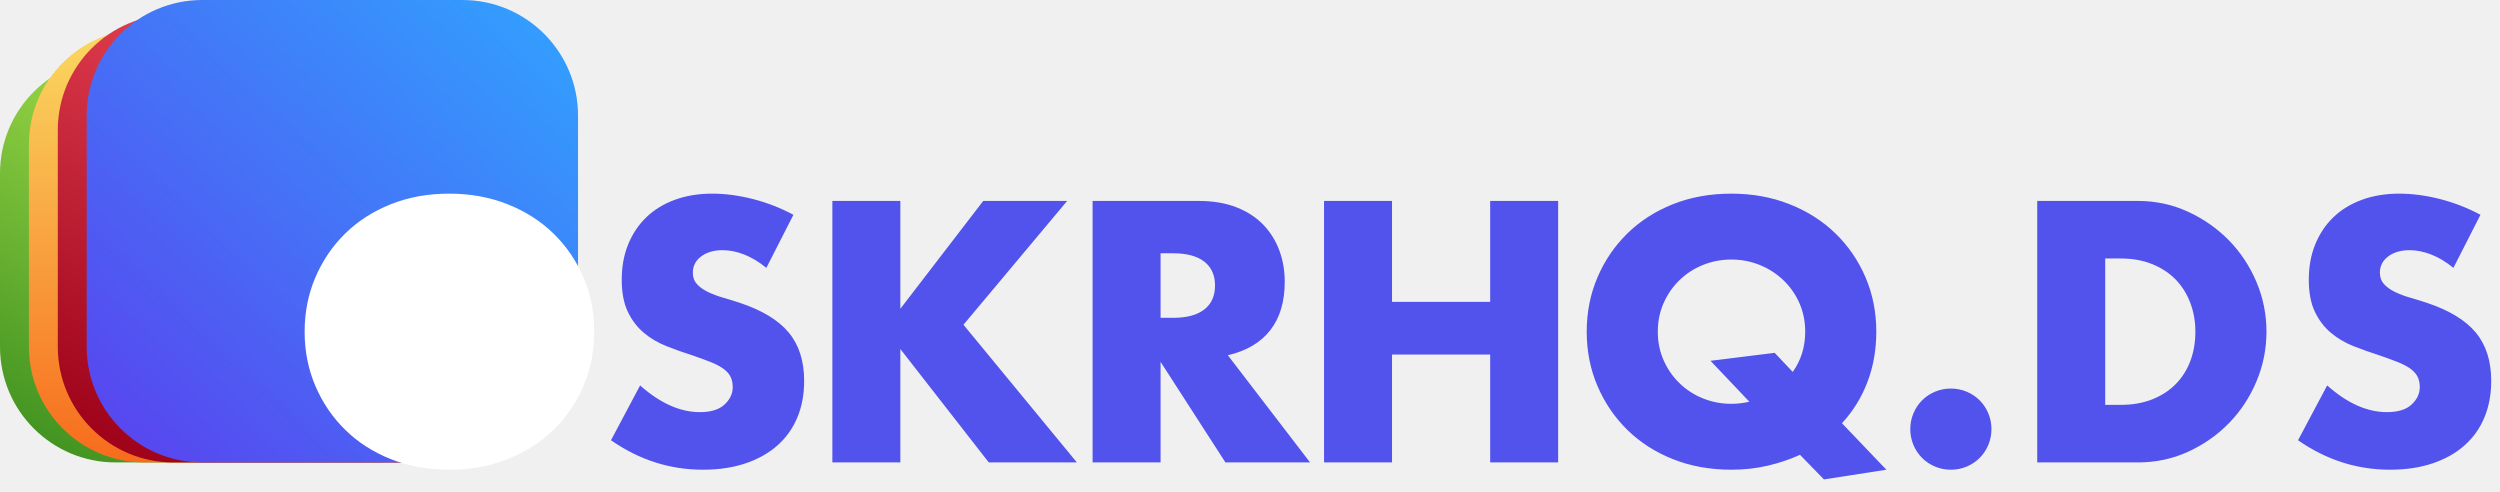
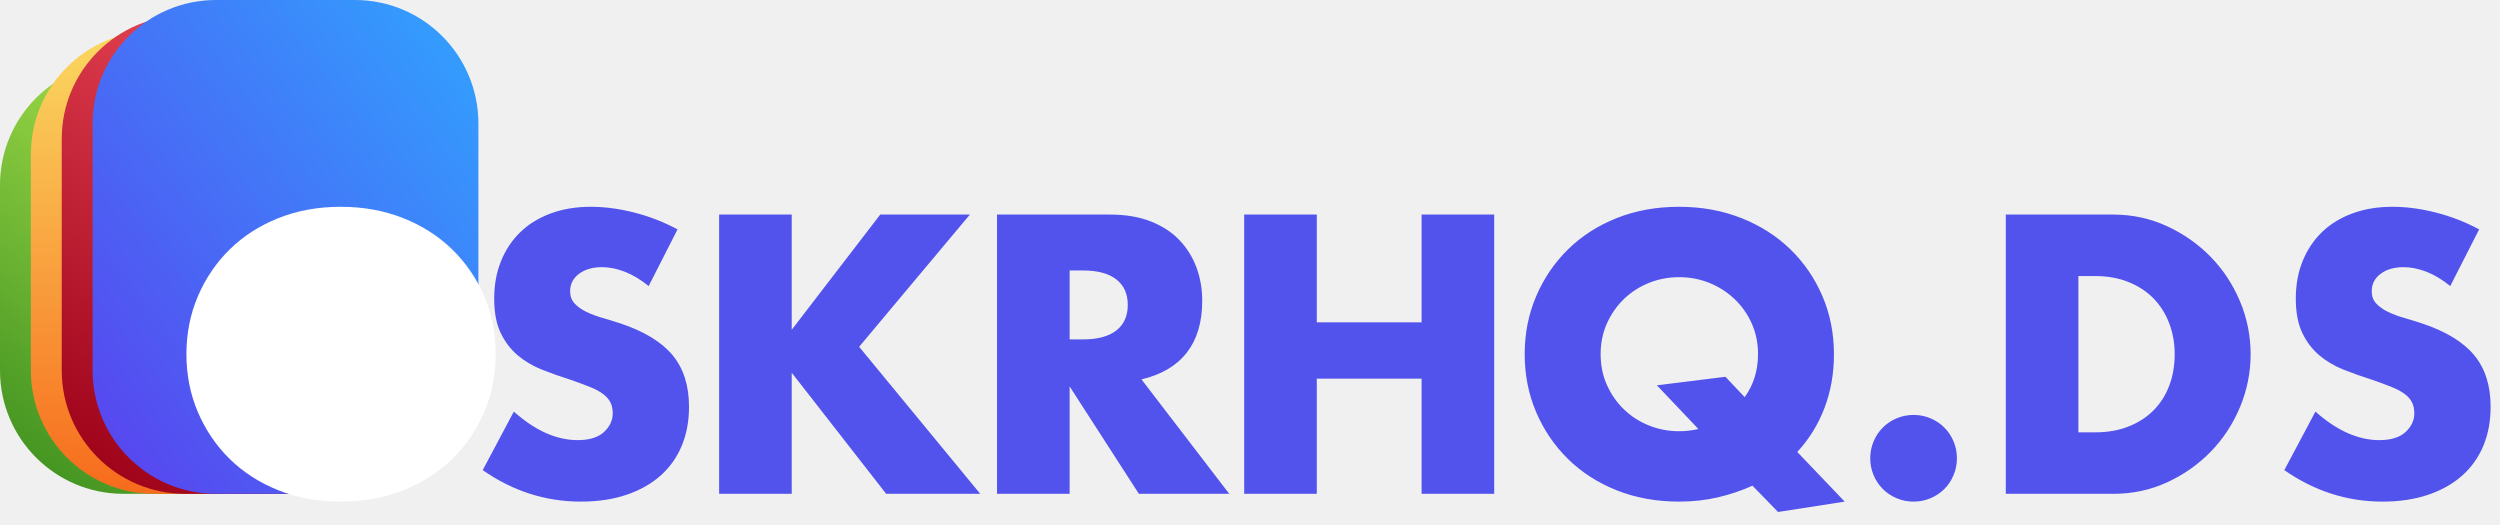
- <svg xmlns="http://www.w3.org/2000/svg" width="173" height="34" viewBox="0 0 173 34">
+ <svg xmlns="http://www.w3.org/2000/svg" width="162" height="34" viewBox="0 0 162 34">
  <defs>
    <linearGradient id="ds-logo-a" x1="69.89%" x2="8.807%" y1="4.646%" y2="95.74%">
      <stop offset="0%" stop-color="#B4EC51" />
      <stop offset="100%" stop-color="#429321" />
    </linearGradient>
    <linearGradient id="ds-logo-b" x1="50%" x2="50%" y1="0%" y2="100%">
      <stop offset="0%" stop-color="#FAD961" />
      <stop offset="100%" stop-color="#F76B1C" />
    </linearGradient>
    <linearGradient id="ds-logo-c" x1="78.314%" x2="21.67%" y1="0%" y2="100%">
      <stop offset="0%" stop-color="#F5515F" />
      <stop offset="100%" stop-color="#9F041B" />
    </linearGradient>
    <linearGradient id="ds-logo-d" x1="100%" x2="0%" y1="0%" y2="100%">
      <stop offset="0%" stop-color="#30A4FF" />
      <stop offset="100%" stop-color="#5A40EE" />
    </linearGradient>
  </defs>
  <g fill="none" fill-rule="evenodd">
-     <rect width="34" height="28" y="4" fill="url(#ds-logo-a)" rx="8" />
-     <rect width="34" height="30" x="2" y="2" fill="url(#ds-logo-b)" rx="8" />
-     <rect width="34" height="31" x="4" y="1" fill="url(#ds-logo-c)" rx="8" />
-     <rect width="34" height="32" x="6" fill="url(#ds-logo-d)" rx="8" />
-     <path fill="#5252ED" d="M53.032,18.536 C52.52,18.12 52.008,17.812 51.496,17.612 C50.984,17.412 50.488,17.312 50.008,17.312 C49.4,17.312 48.904,17.456 48.52,17.744 C48.136,18.032 47.944,18.408 47.944,18.872 C47.944,19.192 48.04,19.456 48.232,19.664 C48.424,19.872 48.676,20.052 48.988,20.204 C49.3,20.356 49.652,20.488 50.044,20.6 C50.436,20.712 50.824,20.832 51.208,20.96 C52.744,21.472 53.868,22.156 54.58,23.012 C55.292,23.868 55.648,24.984 55.648,26.36 C55.648,27.288 55.492,28.128 55.18,28.88 C54.868,29.632 54.412,30.276 53.812,30.812 C53.212,31.348 52.476,31.764 51.604,32.06 C50.732,32.356 49.744,32.504 48.64,32.504 C46.352,32.504 44.232,31.824 42.28,30.464 L44.296,26.672 C45,27.296 45.696,27.76 46.384,28.064 C47.072,28.368 47.752,28.52 48.424,28.52 C49.192,28.52 49.764,28.344 50.14,27.992 C50.516,27.64 50.704,27.24 50.704,26.792 C50.704,26.52 50.656,26.284 50.56,26.084 C50.464,25.884 50.304,25.7 50.08,25.532 C49.856,25.364 49.564,25.208 49.204,25.064 C48.844,24.92 48.408,24.76 47.896,24.584 C47.288,24.392 46.692,24.18 46.108,23.948 C45.524,23.716 45.004,23.408 44.548,23.024 C44.092,22.64 43.724,22.156 43.444,21.572 C43.164,20.988 43.024,20.248 43.024,19.352 C43.024,18.456 43.172,17.644 43.468,16.916 C43.764,16.188 44.18,15.564 44.716,15.044 C45.252,14.524 45.908,14.12 46.684,13.832 C47.46,13.544 48.328,13.4 49.288,13.4 C50.184,13.4 51.12,13.524 52.096,13.772 C53.072,14.02 54.008,14.384 54.904,14.864 L53.032,18.536 Z M62.304,21.368 L68.04,13.904 L73.848,13.904 L66.672,22.472 L74.52,32 L68.424,32 L62.304,24.152 L62.304,32 L57.6,32 L57.6,13.904 L62.304,13.904 L62.304,21.368 Z M80.312,21.992 L81.2,21.992 C82.128,21.992 82.84,21.8 83.336,21.416 C83.832,21.032 84.08,20.48 84.08,19.76 C84.08,19.04 83.832,18.488 83.336,18.104 C82.84,17.72 82.128,17.528 81.2,17.528 L80.312,17.528 L80.312,21.992 Z M90.656,32 L84.8,32 L80.312,25.04 L80.312,32 L75.608,32 L75.608,13.904 L82.928,13.904 C83.936,13.904 84.816,14.052 85.568,14.348 C86.32,14.644 86.94,15.048 87.428,15.56 C87.916,16.072 88.284,16.664 88.532,17.336 C88.78,18.008 88.904,18.728 88.904,19.496 C88.904,20.872 88.572,21.988 87.908,22.844 C87.244,23.7 86.264,24.28 84.968,24.584 L90.656,32 Z M96.328,20.888 L103.12,20.888 L103.12,13.904 L107.824,13.904 L107.824,32 L103.12,32 L103.12,24.536 L96.328,24.536 L96.328,32 L91.624,32 L91.624,13.904 L96.328,13.904 L96.328,20.888 Z M109.8,22.952 C109.8,21.608 110.048,20.356 110.544,19.196 C111.04,18.036 111.728,17.024 112.608,16.16 C113.488,15.296 114.54,14.62 115.764,14.132 C116.988,13.644 118.336,13.4 119.808,13.4 C121.264,13.4 122.608,13.644 123.84,14.132 C125.072,14.62 126.132,15.296 127.02,16.16 C127.908,17.024 128.6,18.036 129.096,19.196 C129.592,20.356 129.84,21.608 129.84,22.952 C129.84,24.2 129.636,25.36 129.228,26.432 C128.82,27.504 128.232,28.456 127.464,29.288 L130.536,32.504 L126.216,33.176 L124.56,31.472 C123.856,31.792 123.108,32.044 122.316,32.228 C121.524,32.412 120.688,32.504 119.808,32.504 C118.336,32.504 116.988,32.26 115.764,31.772 C114.54,31.284 113.488,30.608 112.608,29.744 C111.728,28.88 111.04,27.868 110.544,26.708 C110.048,25.548 109.8,24.296 109.8,22.952 Z M114.72,22.952 C114.72,23.672 114.856,24.336 115.128,24.944 C115.4,25.552 115.768,26.08 116.232,26.528 C116.696,26.976 117.236,27.324 117.852,27.572 C118.468,27.82 119.12,27.944 119.808,27.944 C120.224,27.944 120.64,27.896 121.056,27.8 L118.368,24.968 L122.808,24.416 L124.056,25.736 C124.632,24.936 124.92,24.008 124.92,22.952 C124.92,22.232 124.784,21.568 124.512,20.96 C124.24,20.352 123.868,19.824 123.396,19.376 C122.924,18.928 122.38,18.58 121.764,18.332 C121.148,18.084 120.496,17.96 119.808,17.96 C119.12,17.96 118.468,18.084 117.852,18.332 C117.236,18.58 116.696,18.928 116.232,19.376 C115.768,19.824 115.4,20.352 115.128,20.96 C114.856,21.568 114.72,22.232 114.72,22.952 Z M132.192,29.696 C132.192,29.312 132.264,28.948 132.408,28.604 C132.552,28.26 132.752,27.96 133.008,27.704 C133.264,27.448 133.564,27.248 133.908,27.104 C134.252,26.96 134.616,26.888 135,26.888 C135.384,26.888 135.748,26.96 136.092,27.104 C136.436,27.248 136.736,27.448 136.992,27.704 C137.248,27.96 137.448,28.26 137.592,28.604 C137.736,28.948 137.808,29.312 137.808,29.696 C137.808,30.08 137.736,30.444 137.592,30.788 C137.448,31.132 137.248,31.432 136.992,31.688 C136.736,31.944 136.436,32.144 136.092,32.288 C135.748,32.432 135.384,32.504 135,32.504 C134.616,32.504 134.252,32.432 133.908,32.288 C133.564,32.144 133.264,31.944 133.008,31.688 C132.752,31.432 132.552,31.132 132.408,30.788 C132.264,30.444 132.192,30.08 132.192,29.696 Z M145.68,28.016 L146.76,28.016 C147.576,28.016 148.304,27.888 148.944,27.632 C149.584,27.376 150.124,27.024 150.564,26.576 C151.004,26.128 151.34,25.596 151.572,24.98 C151.804,24.364 151.92,23.688 151.92,22.952 C151.92,22.232 151.8,21.56 151.56,20.936 C151.32,20.312 150.98,19.776 150.54,19.328 C150.1,18.88 149.56,18.528 148.92,18.272 C148.28,18.016 147.56,17.888 146.76,17.888 L145.68,17.888 L145.68,28.016 Z M140.976,13.904 L147.936,13.904 C149.168,13.904 150.324,14.152 151.404,14.648 C152.484,15.144 153.428,15.804 154.236,16.628 C155.044,17.452 155.68,18.412 156.144,19.508 C156.608,20.604 156.84,21.752 156.84,22.952 C156.84,24.136 156.612,25.276 156.156,26.372 C155.7,27.468 155.068,28.432 154.26,29.264 C153.452,30.096 152.508,30.76 151.428,31.256 C150.348,31.752 149.184,32 147.936,32 L140.976,32 L140.976,13.904 Z M169.776,18.536 C169.264,18.12 168.752,17.812 168.24,17.612 C167.728,17.412 167.232,17.312 166.752,17.312 C166.144,17.312 165.648,17.456 165.264,17.744 C164.88,18.032 164.688,18.408 164.688,18.872 C164.688,19.192 164.784,19.456 164.976,19.664 C165.168,19.872 165.42,20.052 165.732,20.204 C166.044,20.356 166.396,20.488 166.788,20.6 C167.18,20.712 167.568,20.832 167.952,20.96 C169.488,21.472 170.612,22.156 171.324,23.012 C172.036,23.868 172.392,24.984 172.392,26.36 C172.392,27.288 172.236,28.128 171.924,28.88 C171.612,29.632 171.156,30.276 170.556,30.812 C169.956,31.348 169.22,31.764 168.348,32.06 C167.476,32.356 166.488,32.504 165.384,32.504 C163.096,32.504 160.976,31.824 159.024,30.464 L161.04,26.672 C161.744,27.296 162.44,27.76 163.128,28.064 C163.816,28.368 164.496,28.52 165.168,28.52 C165.936,28.52 166.508,28.344 166.884,27.992 C167.26,27.64 167.448,27.24 167.448,26.792 C167.448,26.52 167.4,26.284 167.304,26.084 C167.208,25.884 167.048,25.7 166.824,25.532 C166.6,25.364 166.308,25.208 165.948,25.064 C165.588,24.92 165.152,24.76 164.64,24.584 C164.032,24.392 163.436,24.18 162.852,23.948 C162.268,23.716 161.748,23.408 161.292,23.024 C160.836,22.64 160.468,22.156 160.188,21.572 C159.908,20.988 159.768,20.248 159.768,19.352 C159.768,18.456 159.916,17.644 160.212,16.916 C160.508,16.188 160.924,15.564 161.46,15.044 C161.996,14.524 162.652,14.12 163.428,13.832 C164.204,13.544 165.072,13.4 166.032,13.4 C166.928,13.4 167.864,13.524 168.84,13.772 C169.816,14.02 170.752,14.384 171.648,14.864 L169.776,18.536 Z" />
-     <path fill="#FFF" d="M26,22.952 C26,23.672 26.136,24.336 26.408,24.944 C26.68,25.552 27.048,26.08 27.512,26.528 C27.976,26.976 28.516,27.324 29.132,27.572 C29.748,27.82 30.4,27.944 31.088,27.944 C31.776,27.944 32.428,27.82 33.044,27.572 C33.66,27.324 34.204,26.976 34.676,26.528 C35.148,26.08 35.52,25.552 35.792,24.944 C36.064,24.336 36.2,23.672 36.2,22.952 C36.2,22.232 36.064,21.568 35.792,20.96 C35.52,20.352 35.148,19.824 34.676,19.376 C34.204,18.928 33.66,18.58 33.044,18.332 C32.428,18.084 31.776,17.96 31.088,17.96 C30.4,17.96 29.748,18.084 29.132,18.332 C28.516,18.58 27.976,18.928 27.512,19.376 C27.048,19.824 26.68,20.352 26.408,20.96 C26.136,21.568 26,22.232 26,22.952 Z" />
-     <path fill="#FFF" d="M21.08,22.952 C21.08,21.608 21.328,20.356 21.824,19.196 C22.32,18.036 23.008,17.024 23.888,16.16 C24.768,15.296 25.82,14.62 27.044,14.132 C28.268,13.644 29.616,13.4 31.088,13.4 C32.544,13.4 33.888,13.644 35.12,14.132 C36.352,14.62 37.412,15.296 38.3,16.16 C39.188,17.024 39.88,18.036 40.376,19.196 C40.872,20.356 41.12,21.608 41.12,22.952 C41.12,24.296 40.872,25.548 40.376,26.708 C39.88,27.868 39.188,28.88 38.3,29.744 C37.412,30.608 36.352,31.284 35.12,31.772 C33.888,32.26 32.544,32.504 31.088,32.504 C29.616,32.504 28.268,32.26 27.044,31.772 C25.82,31.284 24.768,30.608 23.888,29.744 C23.008,28.88 22.32,27.868 21.824,26.708 C21.328,25.548 21.08,24.296 21.08,22.952 Z" />
+     <rect width="25" height="28" y="4" fill="url(#ds-logo-a)" rx="8" />
+     <rect width="25" height="30" x="2" y="2" fill="url(#ds-logo-b)" rx="8" />
+     <rect width="25" height="31" x="4" y="1" fill="url(#ds-logo-c)" rx="8" />
+     <rect width="25" height="32" x="6" fill="url(#ds-logo-d)" rx="8" />
+     <path fill="#5252ED" d="M42.032,18.536 C41.52,18.12 41.008,17.812 40.496,17.612 C39.984,17.412 39.488,17.312 39.008,17.312 C38.4,17.312 37.904,17.456 37.52,17.744 C37.136,18.032 36.944,18.408 36.944,18.872 C36.944,19.192 37.04,19.456 37.232,19.664 C37.424,19.872 37.676,20.052 37.988,20.204 C38.3,20.356 38.652,20.488 39.044,20.6 C39.436,20.712 39.824,20.832 40.208,20.96 C41.744,21.472 42.868,22.156 43.58,23.012 C44.292,23.868 44.648,24.984 44.648,26.36 C44.648,27.288 44.492,28.128 44.18,28.88 C43.868,29.632 43.412,30.276 42.812,30.812 C42.212,31.348 41.476,31.764 40.604,32.06 C39.732,32.356 38.744,32.504 37.64,32.504 C35.352,32.504 33.232,31.824 31.28,30.464 L33.296,26.672 C34,27.296 34.696,27.76 35.384,28.064 C36.072,28.368 36.752,28.52 37.424,28.52 C38.192,28.52 38.764,28.344 39.14,27.992 C39.516,27.64 39.704,27.24 39.704,26.792 C39.704,26.52 39.656,26.284 39.56,26.084 C39.464,25.884 39.304,25.7 39.08,25.532 C38.856,25.364 38.564,25.208 38.204,25.064 C37.844,24.92 37.408,24.76 36.896,24.584 C36.288,24.392 35.692,24.18 35.108,23.948 C34.524,23.716 34.004,23.408 33.548,23.024 C33.092,22.64 32.724,22.156 32.444,21.572 C32.164,20.988 32.024,20.248 32.024,19.352 C32.024,18.456 32.172,17.644 32.468,16.916 C32.764,16.188 33.18,15.564 33.716,15.044 C34.252,14.524 34.908,14.12 35.684,13.832 C36.46,13.544 37.328,13.4 38.288,13.4 C39.184,13.4 40.12,13.524 41.096,13.772 C42.072,14.02 43.008,14.384 43.904,14.864 L42.032,18.536 Z M51.304,21.368 L57.04,13.904 L62.848,13.904 L55.672,22.472 L63.52,32 L57.424,32 L51.304,24.152 L51.304,32 L46.6,32 L46.6,13.904 L51.304,13.904 L51.304,21.368 Z M69.312,21.992 L70.2,21.992 C71.128,21.992 71.84,21.8 72.336,21.416 C72.832,21.032 73.08,20.48 73.08,19.76 C73.08,19.04 72.832,18.488 72.336,18.104 C71.84,17.72 71.128,17.528 70.2,17.528 L69.312,17.528 L69.312,21.992 Z M79.656,32 L73.8,32 L69.312,25.04 L69.312,32 L64.608,32 L64.608,13.904 L71.928,13.904 C72.936,13.904 73.816,14.052 74.568,14.348 C75.32,14.644 75.94,15.048 76.428,15.56 C76.916,16.072 77.284,16.664 77.532,17.336 C77.78,18.008 77.904,18.728 77.904,19.496 C77.904,20.872 77.572,21.988 76.908,22.844 C76.244,23.7 75.264,24.28 73.968,24.584 L79.656,32 Z M85.328,20.888 L92.12,20.888 L92.12,13.904 L96.824,13.904 L96.824,32 L92.12,32 L92.12,24.536 L85.328,24.536 L85.328,32 L80.624,32 L80.624,13.904 L85.328,13.904 L85.328,20.888 Z M98.8,22.952 C98.8,21.608 99.048,20.356 99.544,19.196 C100.04,18.036 100.728,17.024 101.608,16.16 C102.488,15.296 103.54,14.62 104.764,14.132 C105.988,13.644 107.336,13.4 108.808,13.4 C110.264,13.4 111.608,13.644 112.84,14.132 C114.072,14.62 115.132,15.296 116.02,16.16 C116.908,17.024 117.6,18.036 118.096,19.196 C118.592,20.356 118.84,21.608 118.84,22.952 C118.84,24.2 118.636,25.36 118.228,26.432 C117.82,27.504 117.232,28.456 116.464,29.288 L119.536,32.504 L115.216,33.176 L113.56,31.472 C112.856,31.792 112.108,32.044 111.316,32.228 C110.524,32.412 109.688,32.504 108.808,32.504 C107.336,32.504 105.988,32.26 104.764,31.772 C103.54,31.284 102.488,30.608 101.608,29.744 C100.728,28.88 100.04,27.868 99.544,26.708 C99.048,25.548 98.8,24.296 98.8,22.952 Z M103.72,22.952 C103.72,23.672 103.856,24.336 104.128,24.944 C104.4,25.552 104.768,26.08 105.232,26.528 C105.696,26.976 106.236,27.324 106.852,27.572 C107.468,27.82 108.12,27.944 108.808,27.944 C109.224,27.944 109.64,27.896 110.056,27.8 L107.368,24.968 L111.808,24.416 L113.056,25.736 C113.632,24.936 113.92,24.008 113.92,22.952 C113.92,22.232 113.784,21.568 113.512,20.96 C113.24,20.352 112.868,19.824 112.396,19.376 C111.924,18.928 111.38,18.58 110.764,18.332 C110.148,18.084 109.496,17.96 108.808,17.96 C108.12,17.96 107.468,18.084 106.852,18.332 C106.236,18.58 105.696,18.928 105.232,19.376 C104.768,19.824 104.4,20.352 104.128,20.96 C103.856,21.568 103.72,22.232 103.72,22.952 Z M121.192,29.696 C121.192,29.312 121.264,28.948 121.408,28.604 C121.552,28.26 121.752,27.96 122.008,27.704 C122.264,27.448 122.564,27.248 122.908,27.104 C123.252,26.96 123.616,26.888 124,26.888 C124.384,26.888 124.748,26.96 125.092,27.104 C125.436,27.248 125.736,27.448 125.992,27.704 C126.248,27.96 126.448,28.26 126.592,28.604 C126.736,28.948 126.808,29.312 126.808,29.696 C126.808,30.08 126.736,30.444 126.592,30.788 C126.448,31.132 126.248,31.432 125.992,31.688 C125.736,31.944 125.436,32.144 125.092,32.288 C124.748,32.432 124.384,32.504 124,32.504 C123.616,32.504 123.252,32.432 122.908,32.288 C122.564,32.144 122.264,31.944 122.008,31.688 C121.752,31.432 121.552,31.132 121.408,30.788 C121.264,30.444 121.192,30.08 121.192,29.696 Z M134.68,28.016 L135.76,28.016 C136.576,28.016 137.304,27.888 137.944,27.632 C138.584,27.376 139.124,27.024 139.564,26.576 C140.004,26.128 140.34,25.596 140.572,24.98 C140.804,24.364 140.92,23.688 140.92,22.952 C140.92,22.232 140.8,21.56 140.56,20.936 C140.32,20.312 139.98,19.776 139.54,19.328 C139.1,18.88 138.56,18.528 137.92,18.272 C137.28,18.016 136.56,17.888 135.76,17.888 L134.68,17.888 L134.68,28.016 Z M129.976,13.904 L136.936,13.904 C138.168,13.904 139.324,14.152 140.404,14.648 C141.484,15.144 142.428,15.804 143.236,16.628 C144.044,17.452 144.68,18.412 145.144,19.508 C145.608,20.604 145.84,21.752 145.84,22.952 C145.84,24.136 145.612,25.276 145.156,26.372 C144.7,27.468 144.068,28.432 143.26,29.264 C142.452,30.096 141.508,30.76 140.428,31.256 C139.348,31.752 138.184,32 136.936,32 L129.976,32 L129.976,13.904 Z M158.776,18.536 C158.264,18.12 157.752,17.812 157.24,17.612 C156.728,17.412 156.232,17.312 155.752,17.312 C155.144,17.312 154.648,17.456 154.264,17.744 C153.88,18.032 153.688,18.408 153.688,18.872 C153.688,19.192 153.784,19.456 153.976,19.664 C154.168,19.872 154.42,20.052 154.732,20.204 C155.044,20.356 155.396,20.488 155.788,20.6 C156.18,20.712 156.568,20.832 156.952,20.96 C158.488,21.472 159.612,22.156 160.324,23.012 C161.036,23.868 161.392,24.984 161.392,26.36 C161.392,27.288 161.236,28.128 160.924,28.88 C160.612,29.632 160.156,30.276 159.556,30.812 C158.956,31.348 158.22,31.764 157.348,32.06 C156.476,32.356 155.488,32.504 154.384,32.504 C152.096,32.504 149.976,31.824 148.024,30.464 L150.04,26.672 C150.744,27.296 151.44,27.76 152.128,28.064 C152.816,28.368 153.496,28.52 154.168,28.52 C154.936,28.52 155.508,28.344 155.884,27.992 C156.26,27.64 156.448,27.24 156.448,26.792 C156.448,26.52 156.4,26.284 156.304,26.084 C156.208,25.884 156.048,25.7 155.824,25.532 C155.6,25.364 155.308,25.208 154.948,25.064 C154.588,24.92 154.152,24.76 153.64,24.584 C153.032,24.392 152.436,24.18 151.852,23.948 C151.268,23.716 150.748,23.408 150.292,23.024 C149.836,22.64 149.468,22.156 149.188,21.572 C148.908,20.988 148.768,20.248 148.768,19.352 C148.768,18.456 148.916,17.644 149.212,16.916 C149.508,16.188 149.924,15.564 150.46,15.044 C150.996,14.524 151.652,14.12 152.428,13.832 C153.204,13.544 154.072,13.4 155.032,13.4 C155.928,13.4 156.864,13.524 157.84,13.772 C158.816,14.02 159.752,14.384 160.648,14.864 L158.776,18.536 Z" />
+     <path fill="#FFF" d="M17,22.952 C17,23.672 17.136,24.336 17.408,24.944 C17.68,25.552 18.048,26.08 18.512,26.528 C18.976,26.976 19.516,27.324 20.132,27.572 C20.748,27.82 21.4,27.944 22.088,27.944 C22.776,27.944 23.428,27.82 24.044,27.572 C24.66,27.324 25.204,26.976 25.676,26.528 C26.148,26.08 26.52,25.552 26.792,24.944 C27.064,24.336 27.2,23.672 27.2,22.952 C27.2,22.232 27.064,21.568 26.792,20.96 C26.52,20.352 26.148,19.824 25.676,19.376 C25.204,18.928 24.66,18.58 24.044,18.332 C23.428,18.084 22.776,17.96 22.088,17.96 C21.4,17.96 20.748,18.084 20.132,18.332 C19.516,18.58 18.976,18.928 18.512,19.376 C18.048,19.824 17.68,20.352 17.408,20.96 C17.136,21.568 17,22.232 17,22.952 Z" />
+     <path fill="#FFF" d="M12.08,22.952 C12.08,21.608 12.328,20.356 12.824,19.196 C13.32,18.036 14.008,17.024 14.888,16.16 C15.768,15.296 16.82,14.62 18.044,14.132 C19.268,13.644 20.616,13.4 22.088,13.4 C23.544,13.4 24.888,13.644 26.12,14.132 C27.352,14.62 28.412,15.296 29.3,16.16 C30.188,17.024 30.88,18.036 31.376,19.196 C31.872,20.356 32.12,21.608 32.12,22.952 C32.12,24.296 31.872,25.548 31.376,26.708 C30.88,27.868 30.188,28.88 29.3,29.744 C28.412,30.608 27.352,31.284 26.12,31.772 C24.888,32.26 23.544,32.504 22.088,32.504 C20.616,32.504 19.268,32.26 18.044,31.772 C16.82,31.284 15.768,30.608 14.888,29.744 C14.008,28.88 13.32,27.868 12.824,26.708 C12.328,25.548 12.08,24.296 12.08,22.952 Z" />
  </g>
</svg>
